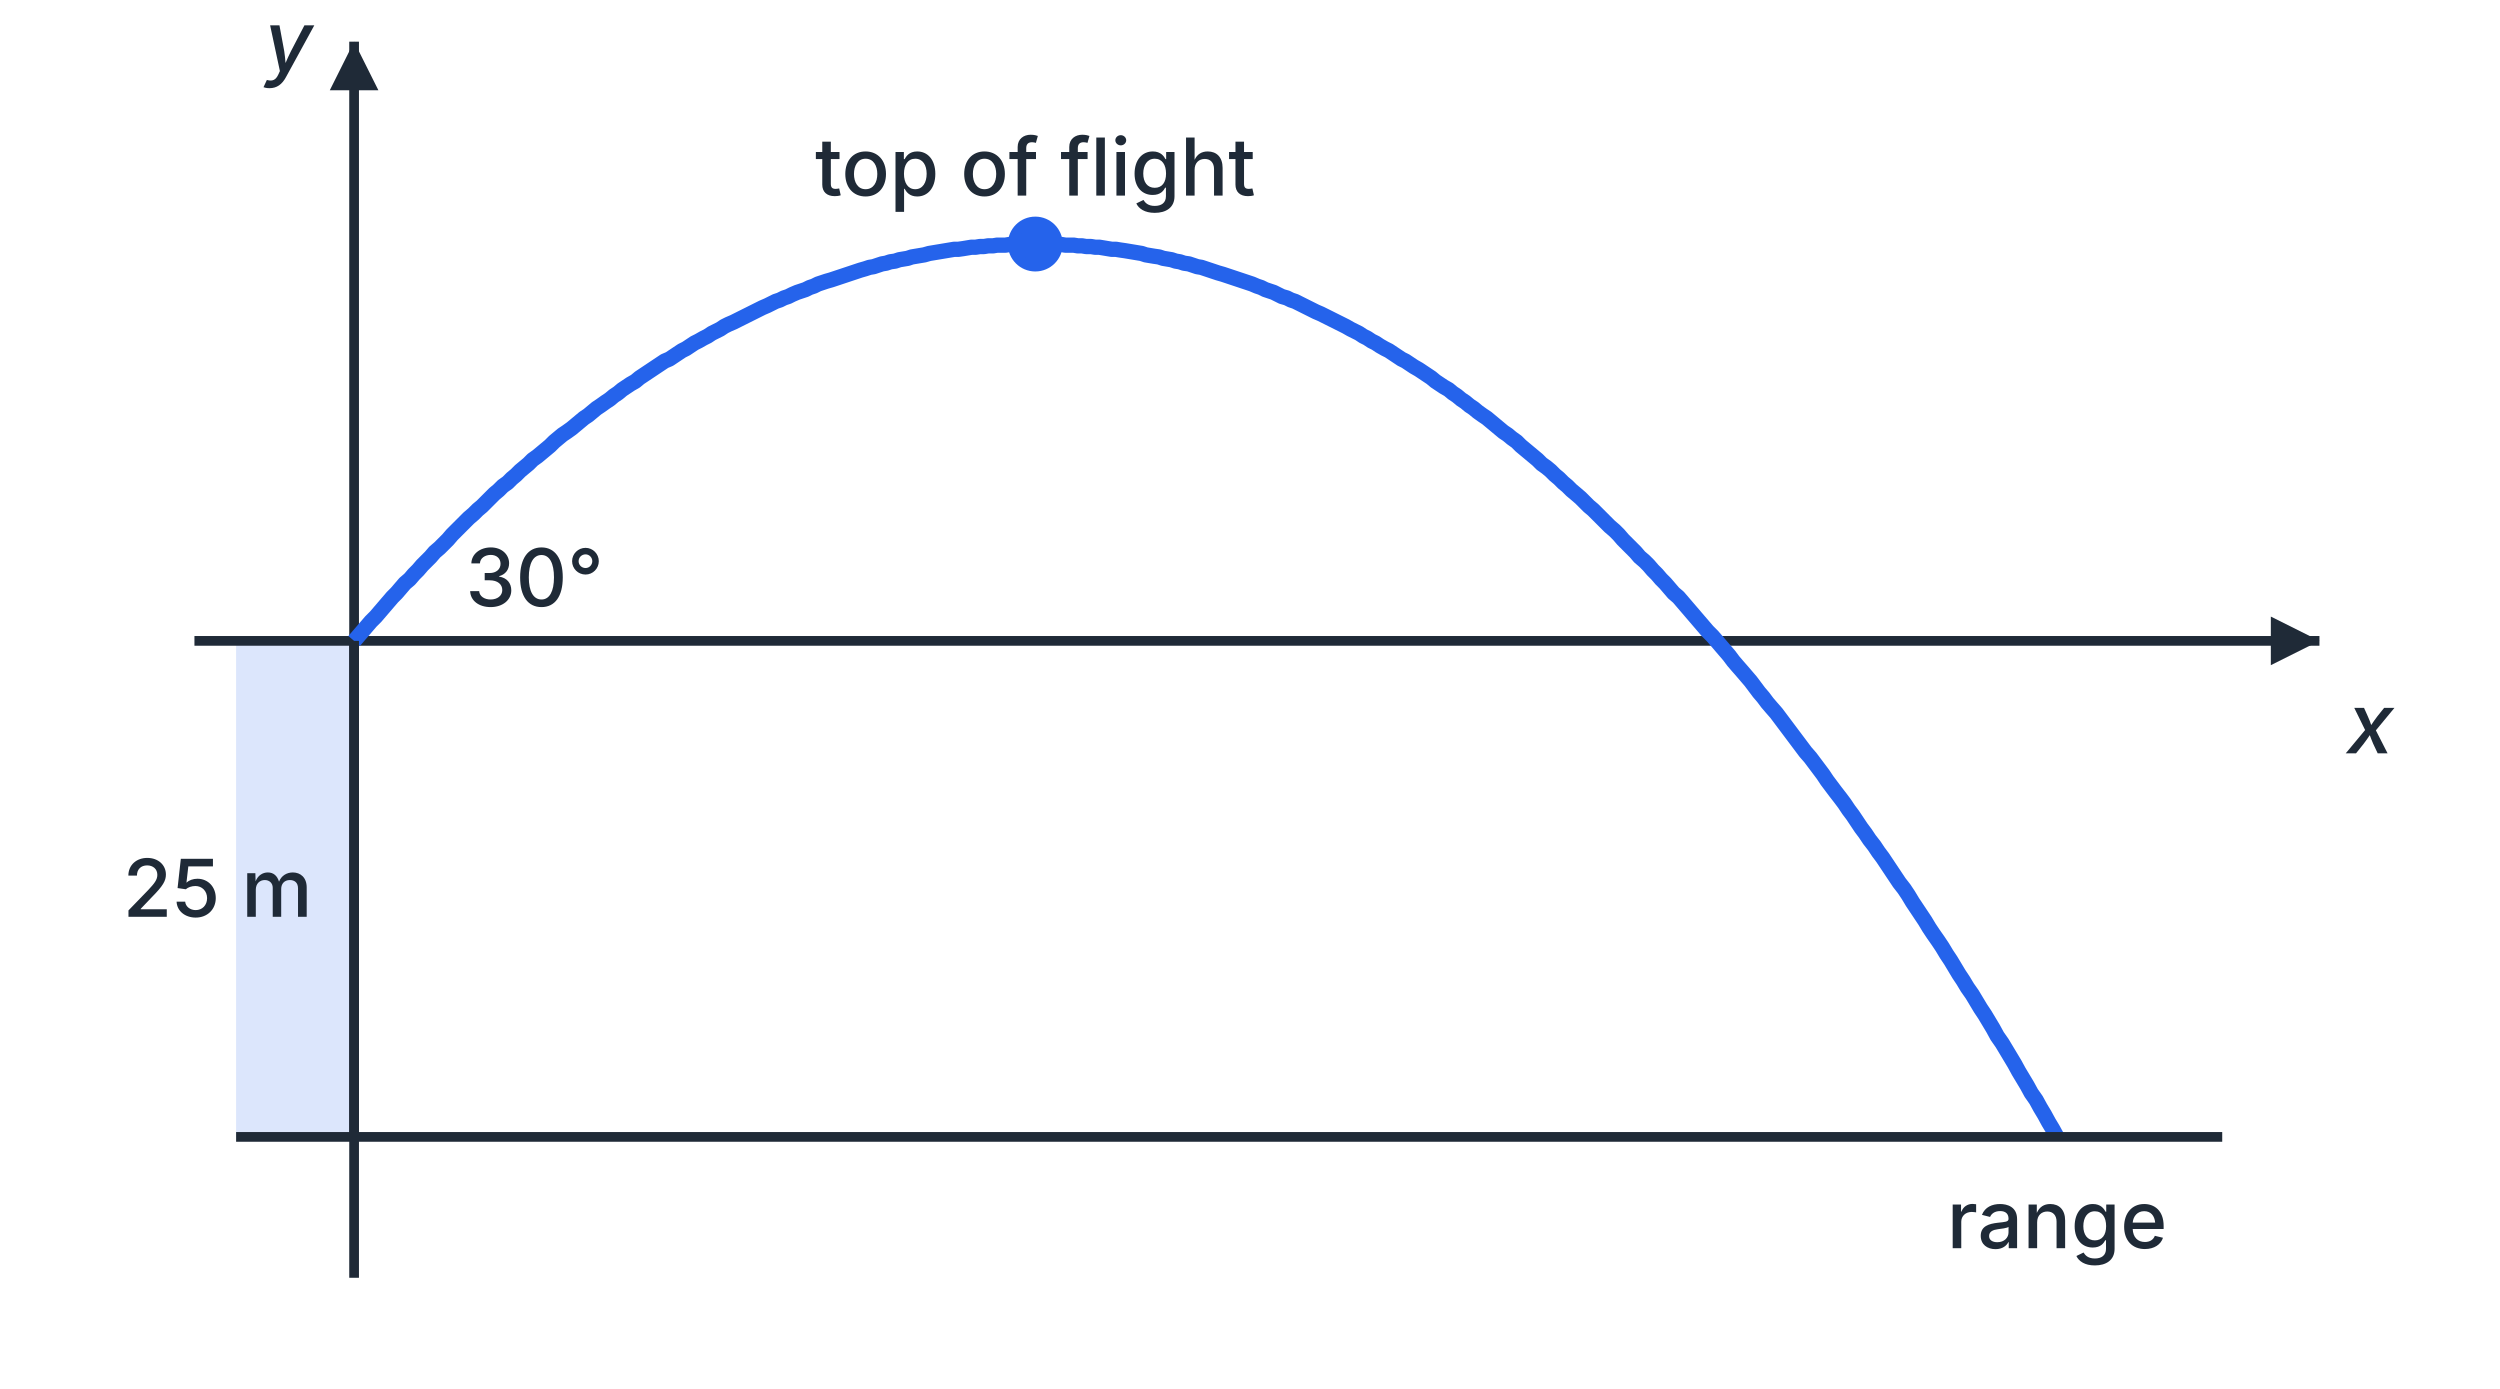
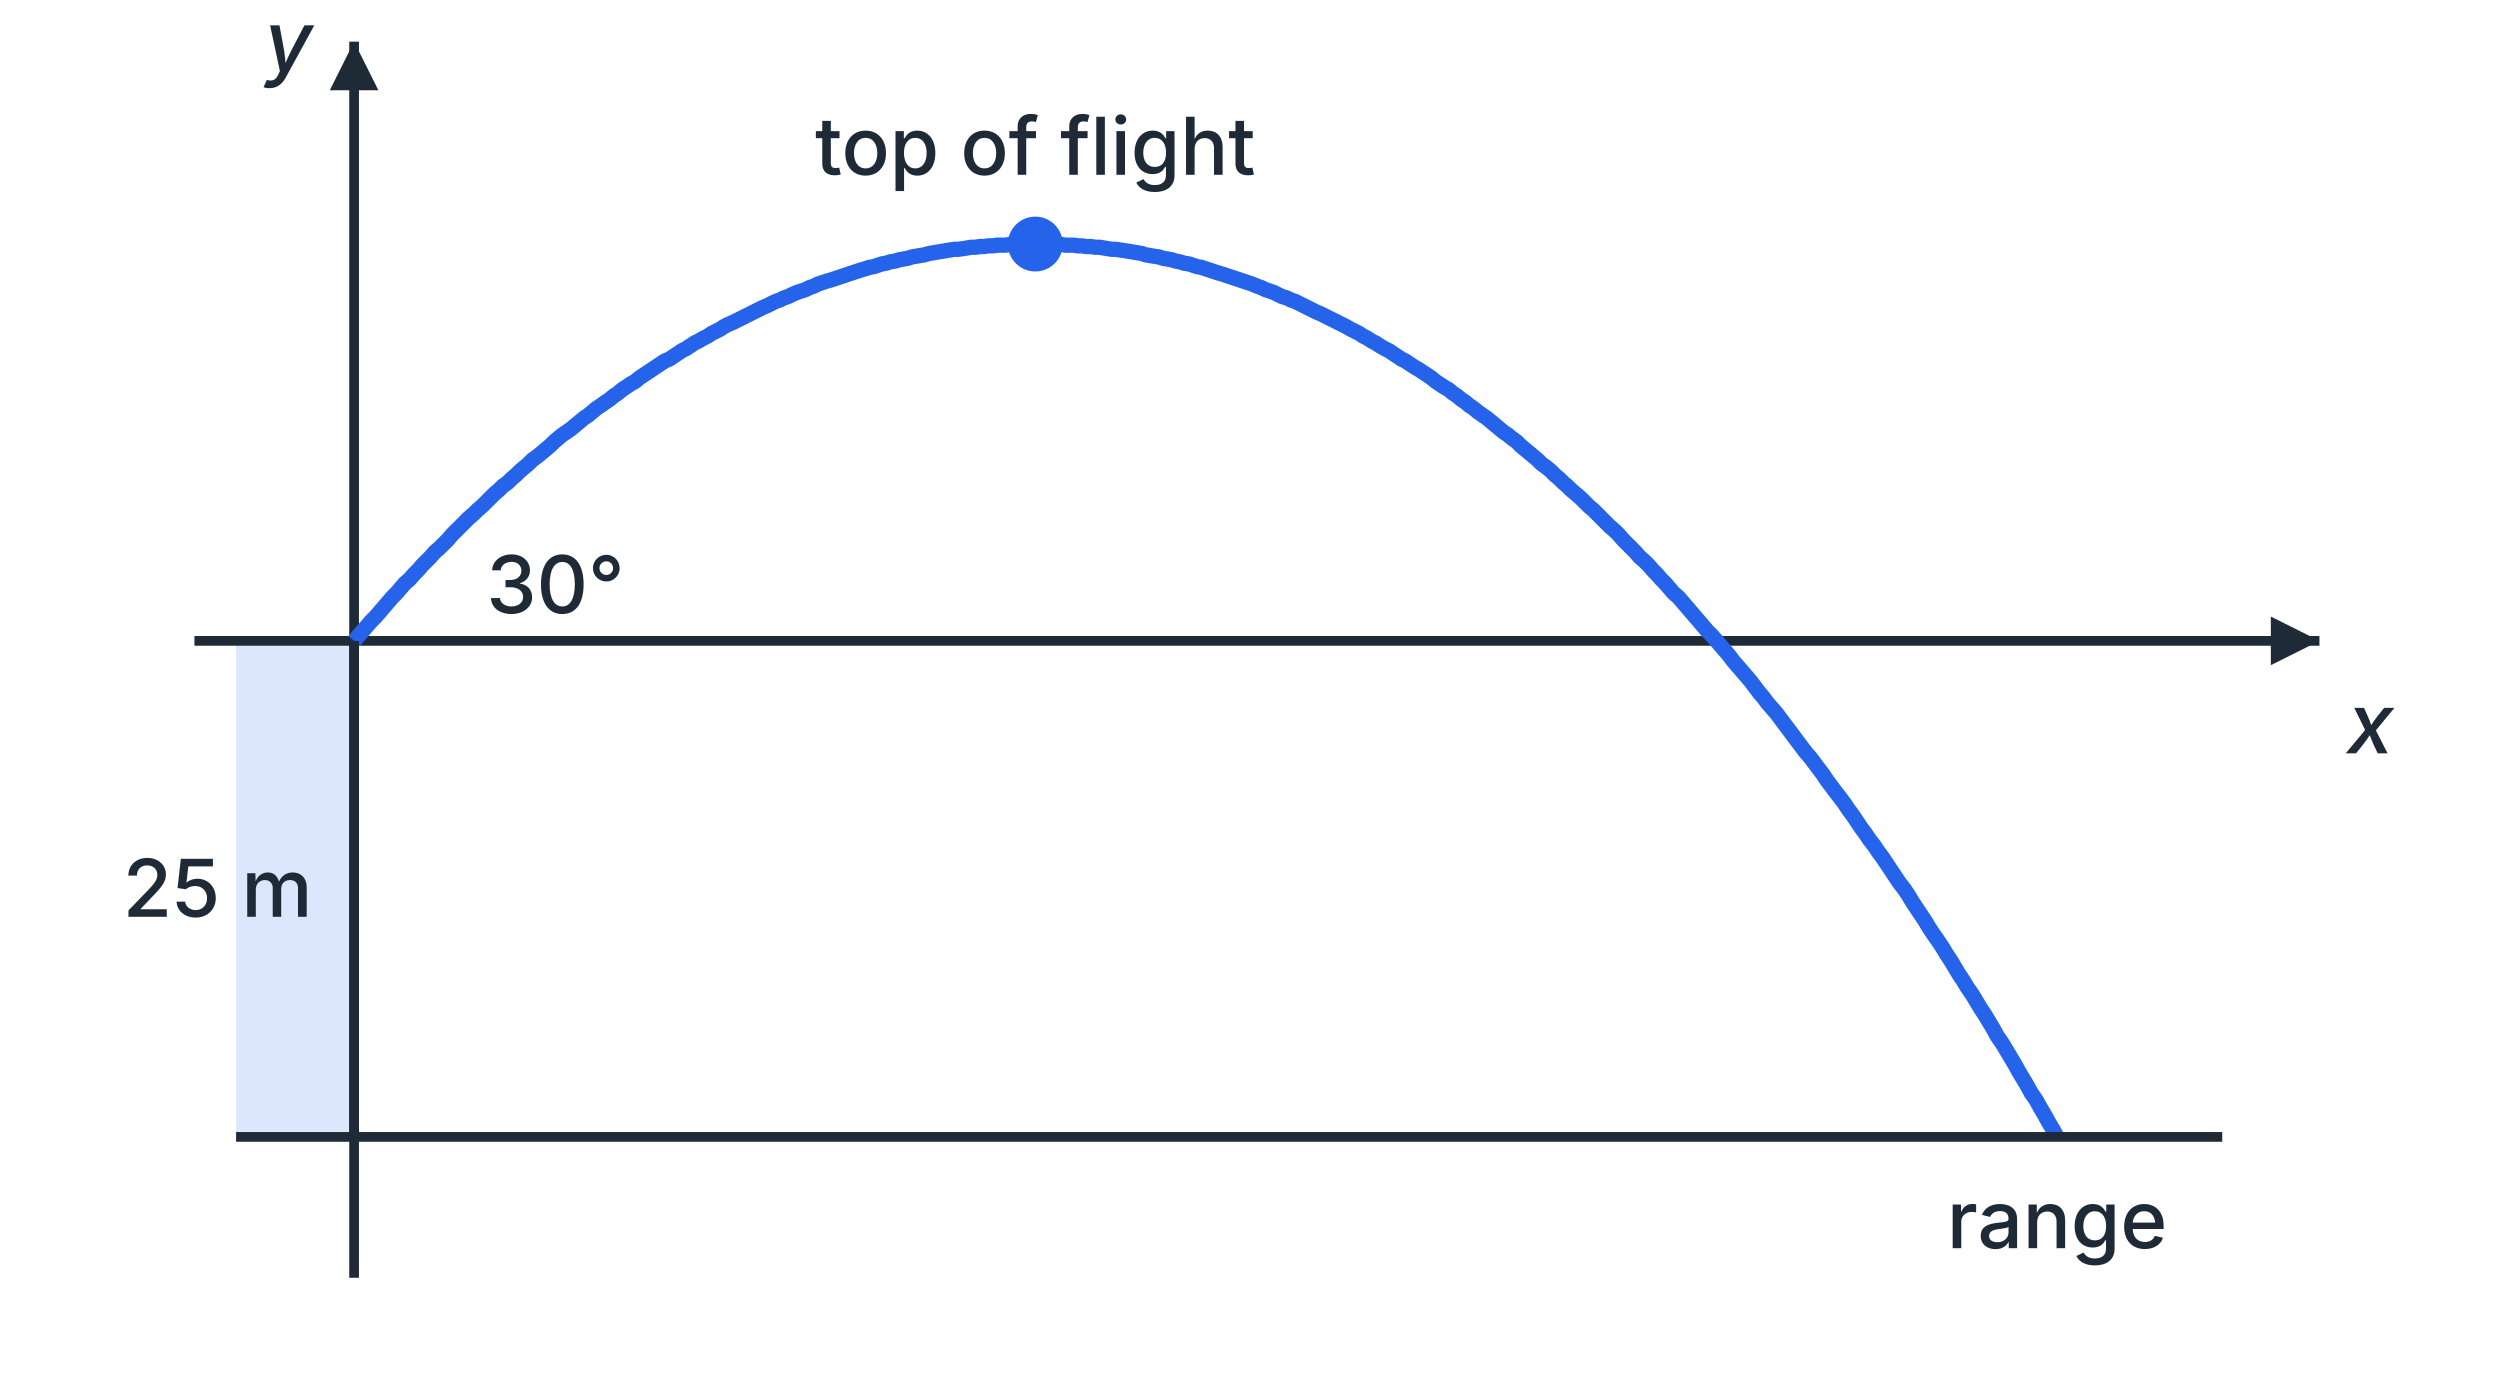
<svg xmlns="http://www.w3.org/2000/svg" viewBox="0 0 360 200" width="360" height="200" font-family="Inter, Arial, sans-serif">
  <rect x="34.0" y="92.286" width="16.99" height="71.429" fill="#2563eb" fill-opacity=".16" />
  <line x1="28.0" y1="92.286" x2="334.0" y2="92.286" stroke="#1f2a37" stroke-width="1.4" />
  <path d="M334.0,92.286 l-7,-3.5 v7 z" fill="#1f2a37" />
  <line x1="50.99" y1="184.0" x2="50.99" y2="6.0" stroke="#1f2a37" stroke-width="1.4" />
  <path d="M50.99,6.0 l-3.5,7 h7 z" fill="#1f2a37" />
  <text x="338.0" y="108.486" text-anchor="start" font-size="12" fill="#1f2a37" font-weight="500" font-style="italic">x</text>
  <text x="44.99" y="10.2" text-anchor="end" font-size="12" fill="#1f2a37" font-weight="500" font-style="italic">y</text>
  <polyline points="51.0,92.3 51.6,91.6 52.2,90.9 52.8,90.2 53.4,89.5 54.1,88.8 54.7,88.1 55.3,87.4 55.9,86.7 56.5,86.0 57.1,85.4 57.7,84.7 58.3,84.0 59.0,83.4 59.6,82.7 60.2,82.1 60.8,81.4 61.4,80.8 62.0,80.2 62.6,79.5 63.3,78.9 63.9,78.3 64.5,77.7 65.1,77.0 65.7,76.4 66.3,75.8 66.9,75.2 67.5,74.6 68.2,74.0 68.8,73.4 69.4,72.9 70.0,72.3 70.6,71.7 71.2,71.1 71.8,70.6 72.4,70.0 73.1,69.5 73.7,68.9 74.3,68.4 74.9,67.8 75.5,67.3 76.1,66.8 76.7,66.2 77.4,65.7 78.0,65.2 78.6,64.7 79.2,64.2 79.8,63.6 80.4,63.1 81.0,62.6 81.6,62.2 82.3,61.7 82.9,61.2 83.5,60.7 84.1,60.2 84.7,59.8 85.3,59.3 85.9,58.8 86.5,58.4 87.2,57.9 87.8,57.5 88.4,57.0 89.0,56.6 89.6,56.1 90.2,55.7 90.8,55.3 91.5,54.9 92.1,54.4 92.7,54.0 93.3,53.6 93.9,53.2 94.5,52.8 95.1,52.4 95.7,52.0 96.4,51.7 97.0,51.3 97.6,50.9 98.2,50.5 98.8,50.2 99.4,49.8 100.0,49.4 100.6,49.1 101.3,48.7 101.9,48.4 102.5,48.0 103.1,47.7 103.7,47.4 104.3,47.0 104.9,46.7 105.6,46.4 106.2,46.1 106.8,45.8 107.4,45.5 108.0,45.2 108.6,44.9 109.2,44.6 109.8,44.3 110.5,44.0 111.1,43.7 111.7,43.4 112.3,43.2 112.9,42.9 113.5,42.7 114.1,42.4 114.8,42.1 115.4,41.9 116.0,41.7 116.6,41.4 117.2,41.2 117.8,40.9 118.4,40.7 119.0,40.5 119.7,40.3 120.3,40.1 120.9,39.9 121.5,39.7 122.1,39.5 122.7,39.3 123.3,39.1 123.9,38.9 124.6,38.7 125.2,38.5 125.8,38.4 126.4,38.2 127.0,38.0 127.6,37.9 128.2,37.7 128.9,37.6 129.5,37.4 130.1,37.3 130.7,37.2 131.3,37.0 131.9,36.9 132.5,36.8 133.1,36.7 133.8,36.5 134.4,36.4 135.0,36.3 135.6,36.2 136.2,36.1 136.8,36.0 137.4,35.9 138.0,35.9 138.7,35.8 139.3,35.7 139.9,35.6 140.5,35.6 141.1,35.5 141.7,35.5 142.3,35.4 143.0,35.4 143.6,35.3 144.2,35.3 144.8,35.3 145.4,35.2 146.0,35.2 146.6,35.2 147.2,35.2 147.9,35.2 148.5,35.1 149.1,35.1 149.7,35.1 150.3,35.2 150.9,35.2 151.5,35.2 152.1,35.2 152.8,35.2 153.4,35.3 154.0,35.3 154.6,35.3 155.2,35.4 155.8,35.4 156.4,35.5 157.1,35.5 157.7,35.6 158.3,35.6 158.9,35.7 159.5,35.8 160.1,35.9 160.7,35.9 161.3,36.0 162.0,36.1 162.6,36.2 163.2,36.3 163.8,36.4 164.4,36.5 165.0,36.7 165.6,36.8 166.2,36.9 166.9,37.0 167.5,37.2 168.1,37.3 168.7,37.4 169.3,37.6 169.9,37.7 170.5,37.9 171.2,38.0 171.8,38.2 172.4,38.4 173.0,38.5 173.6,38.7 174.2,38.9 174.8,39.1 175.4,39.3 176.1,39.5 176.7,39.7 177.3,39.9 177.9,40.1 178.5,40.3 179.1,40.5 179.7,40.7 180.3,40.9 181.0,41.2 181.6,41.4 182.2,41.7 182.8,41.9 183.4,42.1 184.0,42.4 184.6,42.7 185.3,42.9 185.9,43.2 186.5,43.4 187.1,43.7 187.7,44.0 188.3,44.3 188.9,44.6 189.5,44.9 190.2,45.2 190.8,45.5 191.4,45.8 192.0,46.1 192.6,46.4 193.2,46.7 193.8,47.0 194.5,47.4 195.1,47.7 195.7,48.0 196.3,48.4 196.9,48.7 197.5,49.1 198.1,49.4 198.7,49.8 199.4,50.2 200.0,50.5 200.6,50.9 201.2,51.3 201.8,51.7 202.4,52.0 203.0,52.4 203.6,52.8 204.3,53.2 204.9,53.6 205.5,54.0 206.1,54.4 206.7,54.9 207.3,55.3 207.9,55.7 208.6,56.1 209.2,56.6 209.8,57.0 210.4,57.5 211.0,57.9 211.6,58.4 212.2,58.8 212.8,59.3 213.5,59.8 214.1,60.2 214.7,60.7 215.3,61.2 215.9,61.7 216.5,62.2 217.1,62.6 217.7,63.1 218.4,63.6 219.0,64.2 219.6,64.7 220.2,65.2 220.8,65.7 221.4,66.2 222.0,66.8 222.7,67.3 223.3,67.8 223.9,68.4 224.5,68.9 225.1,69.5 225.7,70.0 226.3,70.6 226.9,71.1 227.6,71.7 228.2,72.3 228.8,72.9 229.4,73.4 230.0,74.0 230.6,74.6 231.2,75.2 231.8,75.8 232.5,76.4 233.1,77.0 233.7,77.7 234.3,78.3 234.9,78.9 235.5,79.5 236.1,80.2 236.8,80.8 237.4,81.4 238.0,82.1 238.6,82.7 239.2,83.4 239.8,84.0 240.4,84.7 241.0,85.4 241.7,86.0 242.3,86.7 242.9,87.4 243.5,88.1 244.1,88.8 244.7,89.5 245.3,90.2 245.9,90.9 246.6,91.6 247.2,92.3 247.8,93.0 248.4,93.7 249.0,94.4 249.6,95.2 250.2,95.9 250.9,96.7 251.5,97.4 252.1,98.1 252.7,98.9 253.3,99.7 253.9,100.4 254.5,101.2 255.1,101.9 255.8,102.7 256.4,103.5 257.0,104.3 257.6,105.1 258.2,105.9 258.8,106.7 259.4,107.5 260.0,108.3 260.7,109.1 261.3,109.9 261.9,110.7 262.5,111.5 263.1,112.4 263.7,113.2 264.3,114.0 265.0,114.9 265.6,115.7 266.2,116.6 266.8,117.4 267.4,118.3 268.0,119.2 268.6,120.0 269.2,120.9 269.9,121.8 270.5,122.7 271.1,123.5 271.7,124.4 272.3,125.3 272.9,126.2 273.5,127.1 274.2,128.0 274.8,128.9 275.4,129.9 276.0,130.8 276.6,131.7 277.2,132.6 277.8,133.6 278.4,134.5 279.1,135.5 279.7,136.4 280.3,137.4 280.9,138.3 281.5,139.3 282.1,140.3 282.7,141.2 283.3,142.2 284.0,143.2 284.6,144.2 285.2,145.2 285.8,146.1 286.4,147.1 287.0,148.1 287.6,149.2 288.3,150.2 288.9,151.2 289.5,152.2 290.1,153.2 290.7,154.3 291.3,155.3 291.9,156.3 292.5,157.4 293.2,158.4 293.8,159.5 294.4,160.5 295.0,161.6 295.6,162.6 296.2,163.7" fill="none" stroke="#2563eb" stroke-width="2.2" stroke-linejoin="round" />
  <line x1="34.0" y1="163.714" x2="320.0" y2="163.714" stroke="#1f2a37" stroke-width="1.4" stroke-dasharray="None" />
  <line x1="50.99" y1="163.714" x2="50.99" y2="92.286" stroke="#1f2a37" stroke-width="1.4" stroke-dasharray="None" />
  <text x="44.99" y="132.025" text-anchor="end" font-size="11.5" fill="#1f2a37" font-weight="500">25 m</text>
-   <text x="76.99" y="87.311" text-anchor="middle" font-size="11.5" fill="#1f2a37" font-weight="500">30°</text>
+   <text x="79.99" y="88.311" text-anchor="middle" font-size="11.5" fill="#1f2a37" font-weight="500">30°</text>
  <text x="296.221" y="179.739" text-anchor="middle" font-size="11.5" fill="#1f2a37" font-weight="500">range</text>
  <circle cx="149.082" cy="35.143" r="3.2" fill="#2563eb" stroke="#2563eb" stroke-width="1.5" />
-   <text x="149.082" y="28.168" text-anchor="middle" font-size="11.5" fill="#1f2a37" font-weight="500">top of flight</text>
+   <text x="149.082" y="25.168" text-anchor="middle" font-size="11.5" fill="#1f2a37" font-weight="500">top of flight</text>
</svg>
